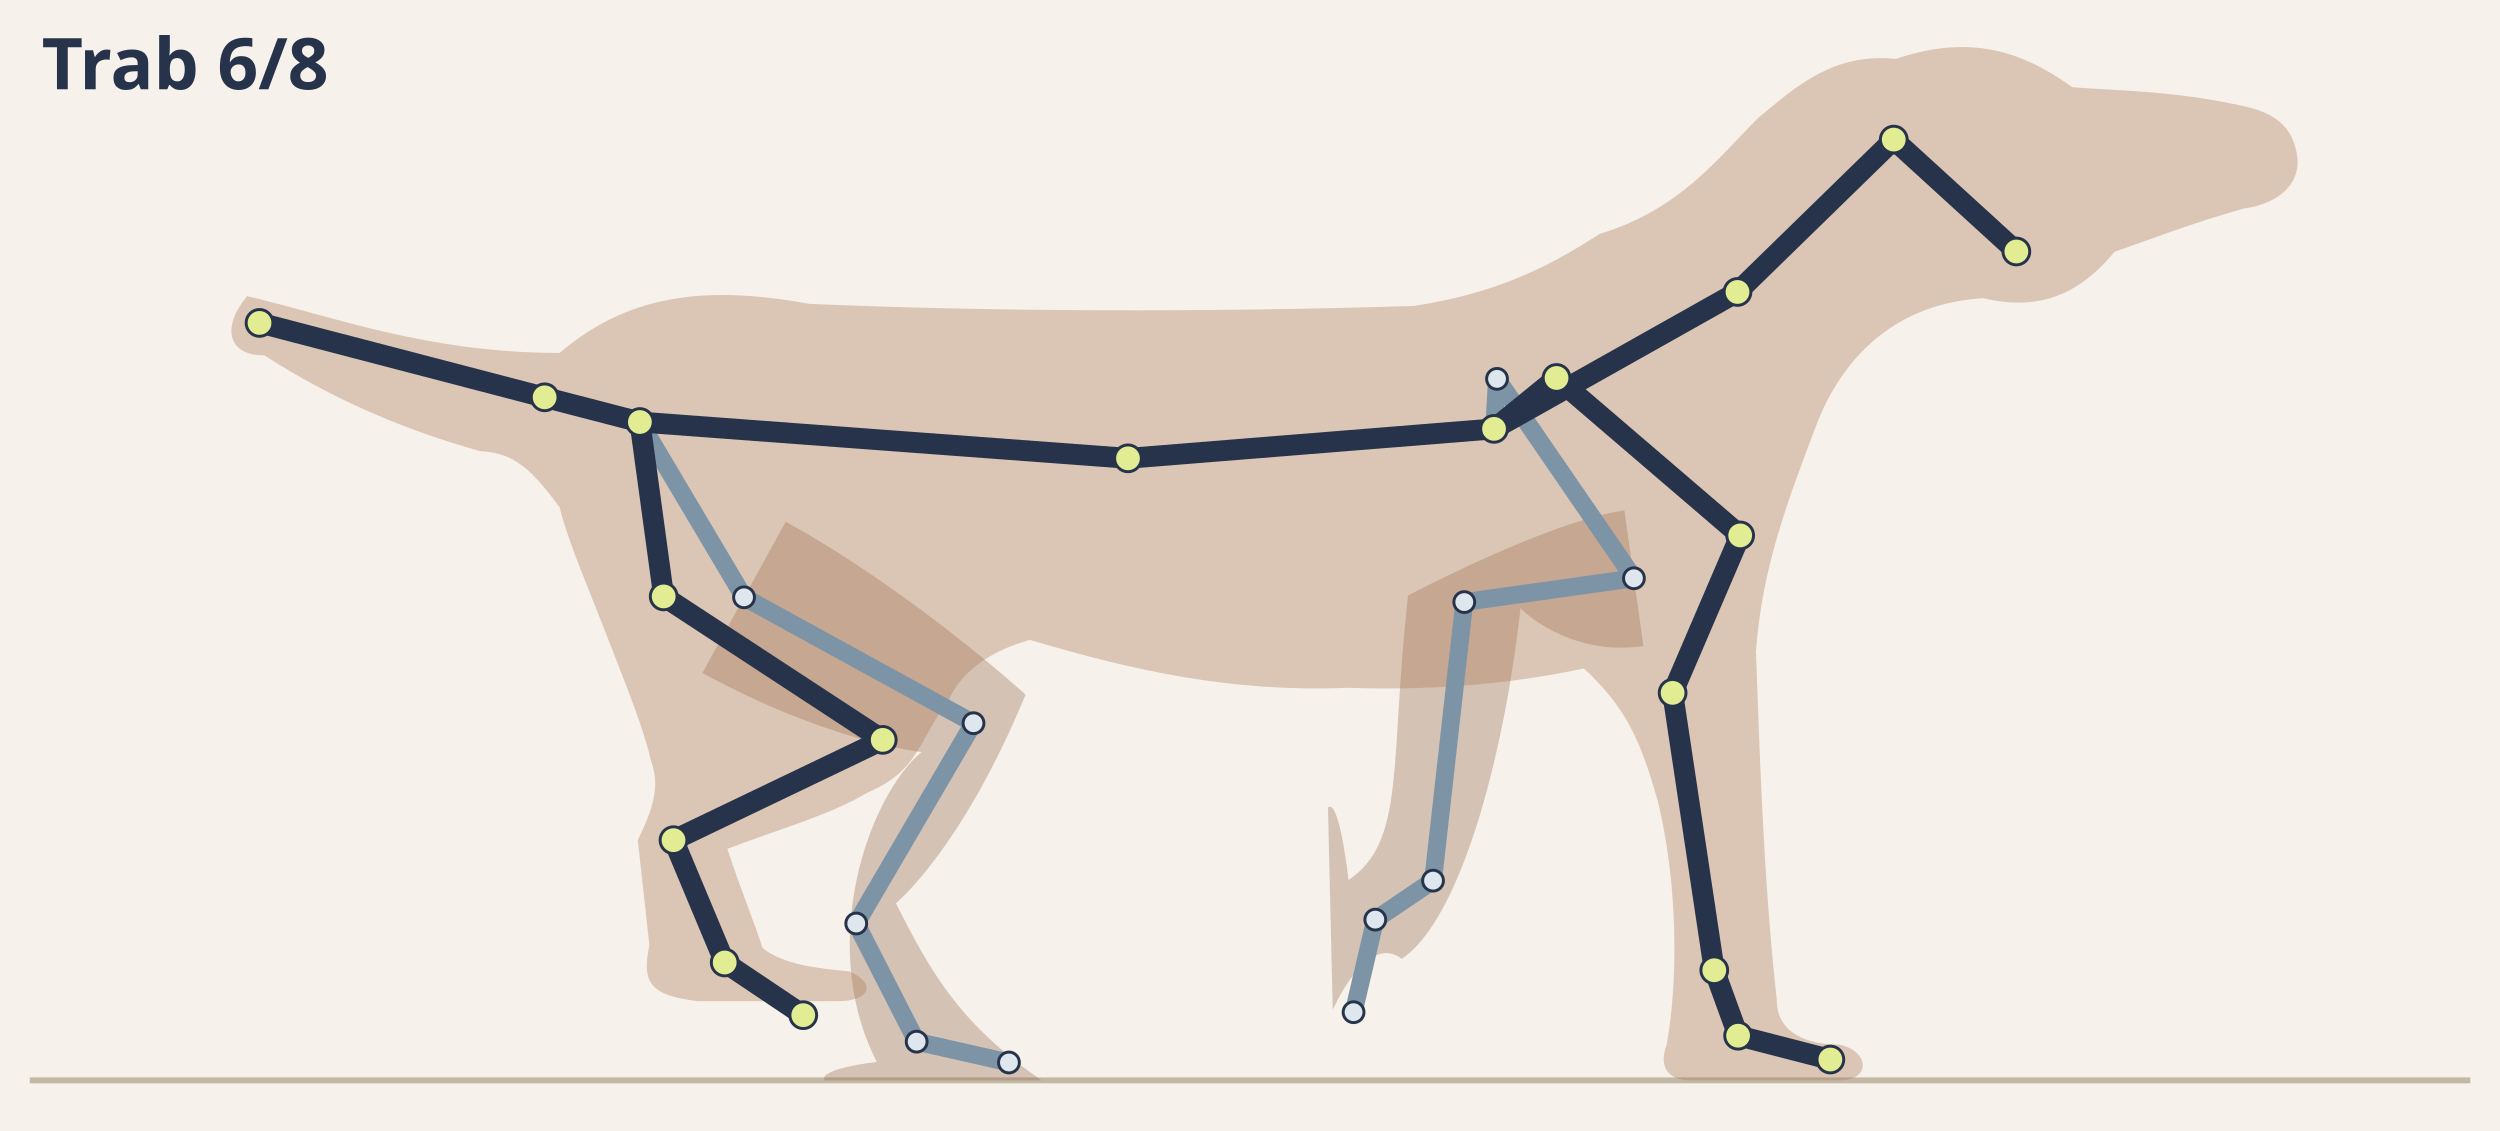
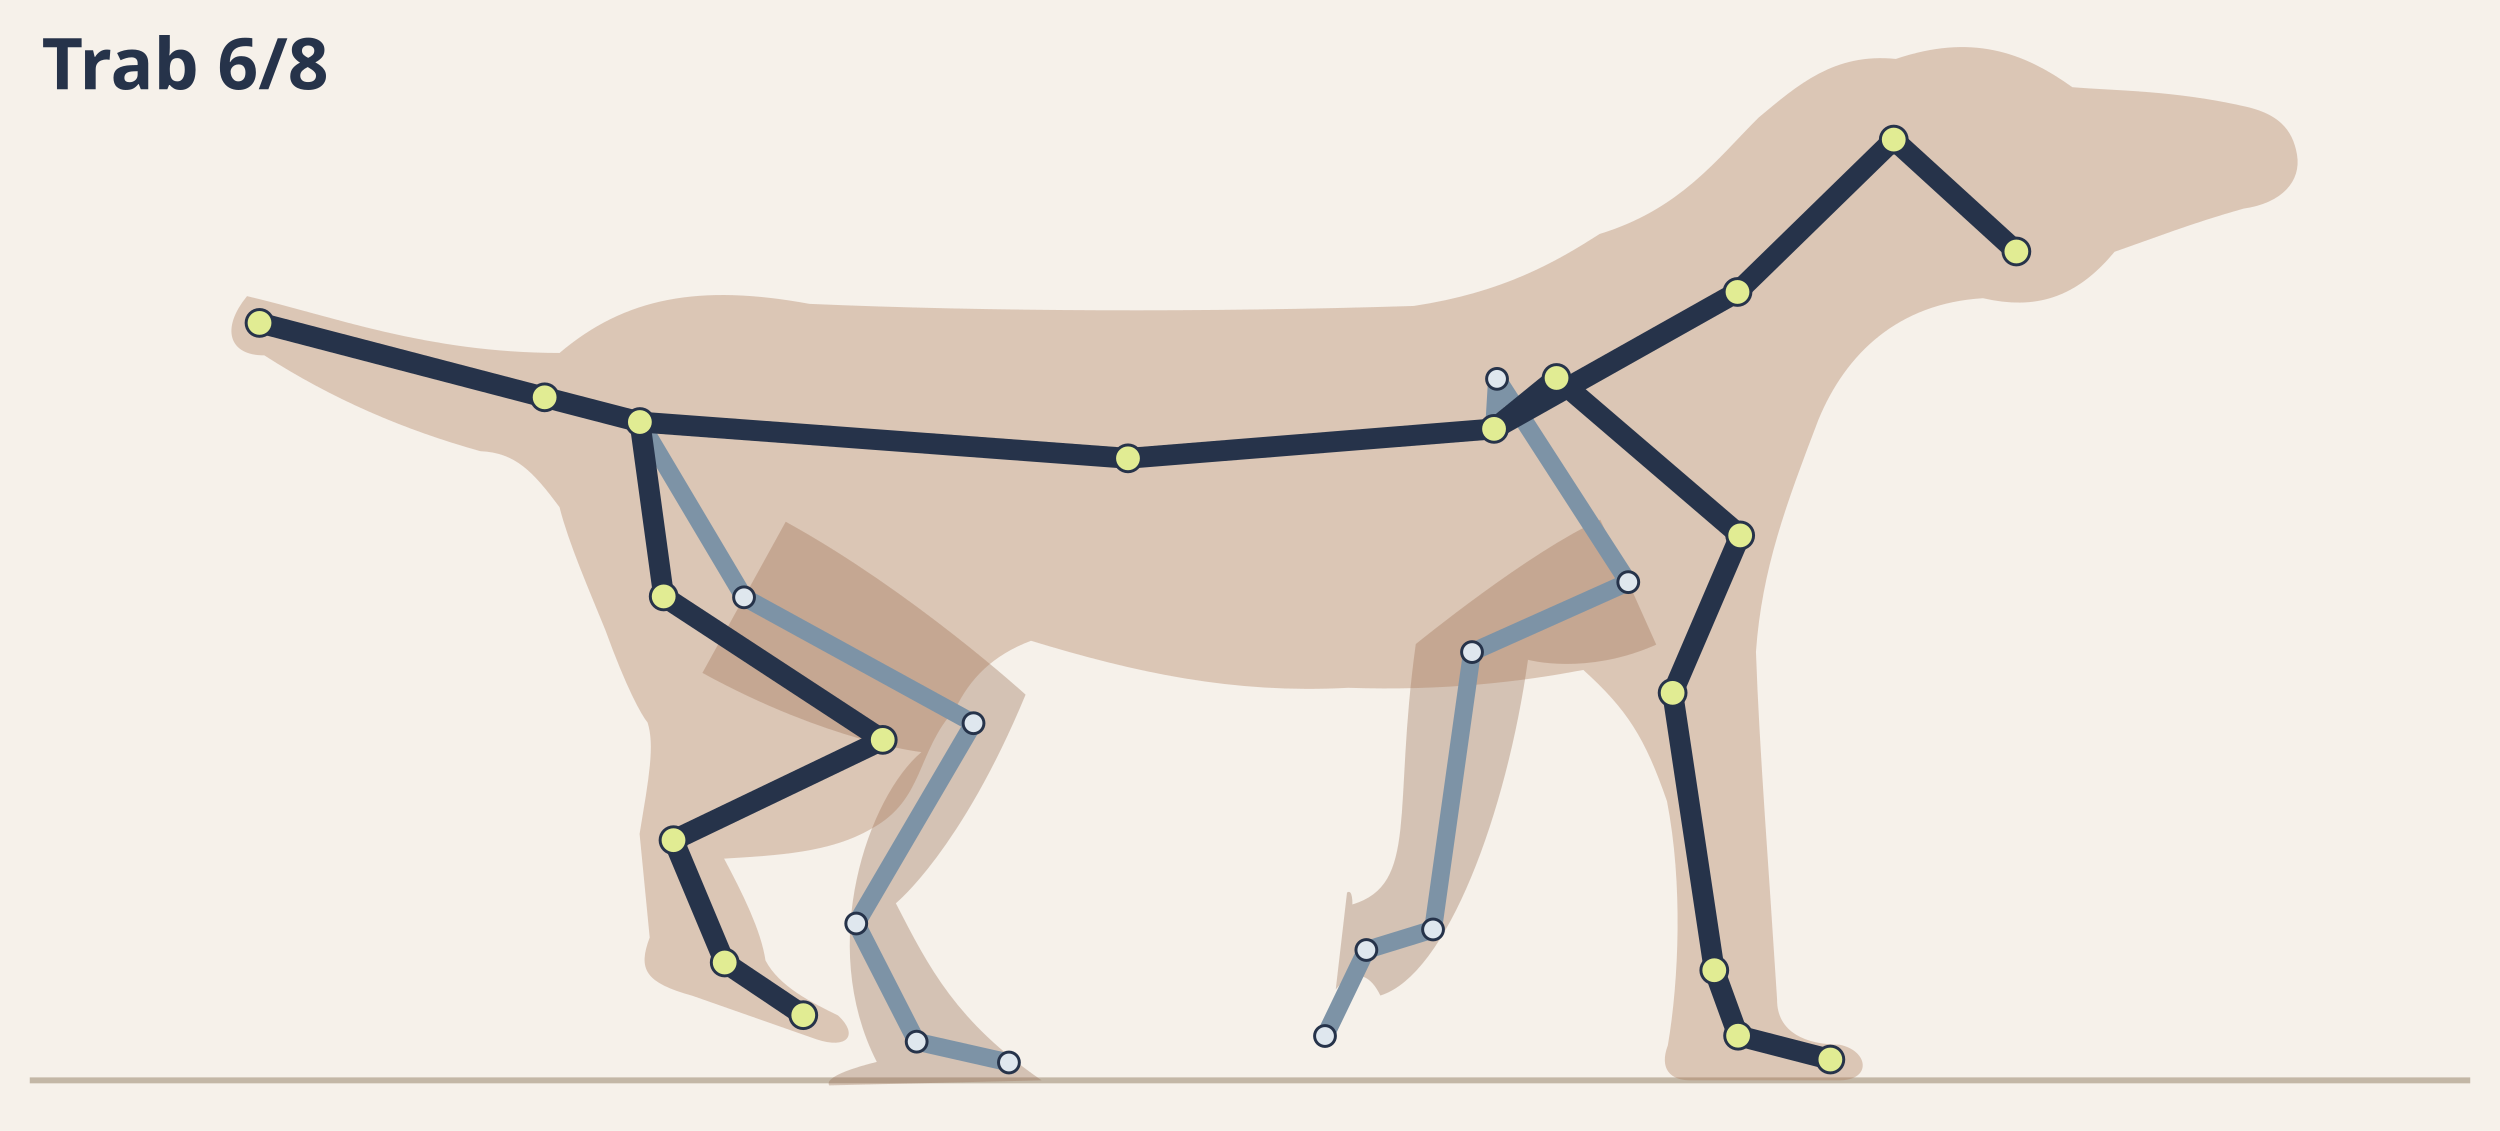
<svg xmlns="http://www.w3.org/2000/svg" viewBox="60 120 840 380">
  <rect x="60" y="120" width="840" height="380" fill="#f6f1ea" />
  <line x1="70" x2="890" y1="483" y2="483" stroke="#c3b7a6" stroke-width="2" />
-   <path d="M324 295.3C366.4 318.6 404.6 353.4 404.6 353.4C382.9 405.8 361 423.5 361 423.5C372.2 445.3 381.3 463.2 410 483L337 483C335 479 354.6 476.8 354.6 476.8C334.3 437.1 351.9 387.6 369.6 372.7C369.6 372.7 338.5 369.4 296 346.1Z" fill="#956b50" opacity="0.35" />
-   <path d="M612.2 337.1C586.5 340.7 570.9 324.4 570.9 324.4C565.1 375.9 550.4 429.1 531 442.2C519.2 433 507.8 459.3 507.8 459.3L506.2 391.3C510.1 388.2 513.1 415.7 513.1 415.7C532.5 402.6 526.8 376.3 533.1 320.1C533.1 320.1 580.2 295.1 605.8 291.5Z" fill="#956b50" opacity="0.35" />
-   <path d="M143 219.5C171.8 226.2 202.9 238.5 248 238.6C270 219.9 295 215.3 332 222.1C392 224.7 465 225 535 222.8C565 218.3 582.8 208 597.5 198.6C624.6 190.3 636.8 173.5 650.9 159.5C664.1 148.5 676.3 137.7 697 139.8C722.2 131.3 739.6 137.3 756.3 149.3C770.4 150.5 790.5 150.3 814.9 155.9C825 158.3 830.3 163 831.8 172C833.3 180.9 826.7 188.3 813.8 190.1C796.1 195.1 784.3 199.8 770.5 204.6C757.4 220.4 743.6 224.2 726.3 220.2C697.9 221.9 680.2 238.7 671 261C660.2 289.3 652 311.1 650 339C651.2 370.8 652.4 414.5 657 456C657 467 667 471 678 471C688 473 689 483 678 483L628 483C621 483 617 479 620 471C624 449 623.7 416.5 617 389C611.2 369 606.7 358.1 592.2 344.6C571 349.1 545 352.2 513 351.1C474 352.7 441 345.4 406 335C392.5 338.8 383 345.7 378.7 355.3C368 369.8 368.7 378.9 351.5 386.3C339.2 393.7 322.6 398.3 304.4 405.2C309.2 419.9 313.8 430.7 316.2 438.5C323.5 444.4 335.5 445.4 345.5 446.4C354.5 450.4 352.5 456.4 341.5 456.4L294.5 456.4C278.5 454.4 275.5 450.4 278.2 437.6L274.3 402.3C279.8 390.9 281.8 384 278.7 375.5C276.4 365 270.4 350.4 263 331.3C258 318.3 251 302.4 248 290.4C239 278.3 233.1 272.1 221.4 271.6C195.9 264.5 171.8 254.2 148.8 239.4C137 239.5 134 230.5 143 219.5Z" fill="#a87554" opacity="0.35" />
+   <path d="M324 295.3C366.4 318.6 404.6 353.4 404.6 353.4C382.9 405.8 361 423.5 361 423.5C372.2 445.3 381.3 463.2 410 483L338.6 484.7C336.4 481 354.6 476.8 354.6 476.8C334.3 437.1 351.9 387.6 369.6 372.7C369.6 372.7 338.5 369.4 296 346.1Z" fill="#956b50" opacity="0.35" />
+   <path d="M616.5 336.6C592.9 347.1 573.4 341.7 573.4 341.7C566.2 393 546.2 447.6 523.8 454.5C517.2 440.9 508.8 452.5 508.8 452.5L512.6 419.9C514.6 418.5 514.4 423.9 514.4 423.9C536.8 417.1 527.9 392.4 535.7 336.4C535.7 336.4 574.1 305.1 597.7 294.6Z" fill="#956b50" opacity="0.35" />
+   <path d="M143 219.5C171.8 226.2 202.9 238.5 248 238.6C270 219.9 295 215.3 332 222.1C392 224.7 465 225 535 222.8C565 218.3 582.8 208 597.5 198.6C624.6 190.3 636.8 173.5 650.9 159.5C664.1 148.5 676.3 137.7 697 139.8C722.2 131.3 739.6 137.3 756.3 149.3C770.4 150.5 790.5 150.3 814.9 155.9C825 158.3 830.3 163 831.8 172C833.3 180.9 826.7 188.3 813.8 190.1C796.1 195.1 784.3 199.8 770.5 204.6C757.4 220.4 743.6 224.2 726.3 220.2C697.9 221.9 680.2 238.7 671 261C660.2 289.3 652 311.1 650 339C651.1 371.4 654.4 412.8 657.1 455.8C657 467 667 471 678 471C688 473 689 483 678 483L628.2 483C621.3 483.1 617.4 479.2 620.4 471.2C624.1 449.5 625.5 416.8 620.1 389.2C612.7 367.8 606.7 358.4 592 345.1C571 349.1 545 352.2 513 351.1C474.1 353.2 441.2 345.9 406.4 335.3C393.5 340.2 385.9 348 381 358.2C367.8 372.6 370.7 388.8 352.7 398.5C339 406.5 321.3 407.4 303.3 408.5C309.6 420.4 315.7 432.6 317.2 442.7C321.8 451.5 332.6 456.8 341.6 461.2C348.7 467.8 344.7 472.7 334.3 469.2L292.7 454.6C276.8 450.2 274.2 445.8 278.3 435L274.9 400.2C278.1 381 280 370.5 277.6 362.8C275.4 360.1 270.4 351 263.4 331.7C258 318.4 251 302.4 248 290.4C239 278.3 233.1 272.1 221.4 271.6C195.9 264.5 171.8 254.2 148.8 239.4C137 239.5 134 230.5 143 219.5Z" fill="#a87554" opacity="0.35" />
  <line x1="275" y1="261.8" x2="310" y2="320.7" stroke="#7d93a6" stroke-width="6" stroke-linecap="round" />
  <line x1="310" y1="320.7" x2="387.1" y2="363" stroke="#7d93a6" stroke-width="6" stroke-linecap="round" />
  <line x1="387.1" y1="363" x2="347.7" y2="430.3" stroke="#7d93a6" stroke-width="6" stroke-linecap="round" />
  <line x1="347.7" y1="430.3" x2="368" y2="470" stroke="#7d93a6" stroke-width="6" stroke-linecap="round" />
  <line x1="368" y1="470" x2="399" y2="477" stroke="#7d93a6" stroke-width="6" stroke-linecap="round" />
  <line x1="562" y1="264.1" x2="563" y2="247.3" stroke="#7d93a6" stroke-width="6" stroke-linecap="round" />
-   <line x1="563" y1="247.3" x2="609" y2="314.3" stroke="#7d93a6" stroke-width="6" stroke-linecap="round" />
-   <line x1="609" y1="314.3" x2="552" y2="322.3" stroke="#7d93a6" stroke-width="6" stroke-linecap="round" />
-   <line x1="552" y1="322.3" x2="541.5" y2="415.9" stroke="#7d93a6" stroke-width="6" stroke-linecap="round" />
-   <line x1="541.5" y1="415.9" x2="522.1" y2="429" stroke="#7d93a6" stroke-width="6" stroke-linecap="round" />
-   <line x1="522.1" y1="429" x2="514.8" y2="460.1" stroke="#7d93a6" stroke-width="6" stroke-linecap="round" />
+   <line x1="563" y1="247.3" x2="607.1" y2="315.6" stroke="#7d93a6" stroke-width="6" stroke-linecap="round" />
+   <line x1="607.1" y1="315.6" x2="554.6" y2="339.1" stroke="#7d93a6" stroke-width="6" stroke-linecap="round" />
+   <line x1="554.6" y1="339.1" x2="541.5" y2="432.3" stroke="#7d93a6" stroke-width="6" stroke-linecap="round" />
+   <line x1="541.5" y1="432.3" x2="519.1" y2="439.2" stroke="#7d93a6" stroke-width="6" stroke-linecap="round" />
+   <line x1="519.1" y1="439.2" x2="505.2" y2="468.1" stroke="#7d93a6" stroke-width="6" stroke-linecap="round" />
  <line x1="147.2" y1="228.5" x2="243" y2="253.5" stroke="#26334a" stroke-width="7" stroke-linecap="round" />
  <line x1="243" y1="253.5" x2="275" y2="261.8" stroke="#26334a" stroke-width="7" stroke-linecap="round" />
  <line x1="275" y1="261.8" x2="439" y2="274" stroke="#26334a" stroke-width="7" stroke-linecap="round" />
  <line x1="439" y1="274" x2="562" y2="264.1" stroke="#26334a" stroke-width="7" stroke-linecap="round" />
  <line x1="562" y1="264.1" x2="643.8" y2="218.1" stroke="#26334a" stroke-width="7" stroke-linecap="round" />
  <line x1="643.8" y1="218.1" x2="696.3" y2="166.9" stroke="#26334a" stroke-width="7" stroke-linecap="round" />
  <line x1="696.3" y1="166.9" x2="737.5" y2="204.5" stroke="#26334a" stroke-width="7" stroke-linecap="round" />
  <line x1="275" y1="261.8" x2="283" y2="320.4" stroke="#26334a" stroke-width="7" stroke-linecap="round" />
  <line x1="283" y1="320.4" x2="356.6" y2="368.6" stroke="#26334a" stroke-width="7" stroke-linecap="round" />
  <line x1="356.6" y1="368.6" x2="286.3" y2="402.3" stroke="#26334a" stroke-width="7" stroke-linecap="round" />
  <line x1="286.3" y1="402.3" x2="303.5" y2="443.4" stroke="#26334a" stroke-width="7" stroke-linecap="round" />
  <line x1="303.5" y1="443.4" x2="329.9" y2="461.1" stroke="#26334a" stroke-width="7" stroke-linecap="round" />
  <line x1="562" y1="264.1" x2="583" y2="247" stroke="#26334a" stroke-width="7" stroke-linecap="round" />
  <line x1="583" y1="247" x2="644.7" y2="299.9" stroke="#26334a" stroke-width="7" stroke-linecap="round" />
  <line x1="644.7" y1="299.9" x2="622" y2="352.8" stroke="#26334a" stroke-width="7" stroke-linecap="round" />
  <line x1="622" y1="352.8" x2="636" y2="446" stroke="#26334a" stroke-width="7" stroke-linecap="round" />
  <line x1="636" y1="446" x2="644" y2="468" stroke="#26334a" stroke-width="7" stroke-linecap="round" />
  <line x1="644" y1="468" x2="675" y2="476" stroke="#26334a" stroke-width="7" stroke-linecap="round" />
  <circle cx="147.2" cy="228.5" r="4.5" fill="#e1ec93" stroke="#26334a" stroke-width="1" />
  <circle cx="243" cy="253.5" r="4.5" fill="#e1ec93" stroke="#26334a" stroke-width="1" />
  <circle cx="275" cy="261.8" r="4.5" fill="#e1ec93" stroke="#26334a" stroke-width="1" />
  <circle cx="439" cy="274" r="4.5" fill="#e1ec93" stroke="#26334a" stroke-width="1" />
  <circle cx="562" cy="264.1" r="4.5" fill="#e1ec93" stroke="#26334a" stroke-width="1" />
  <circle cx="643.8" cy="218.1" r="4.5" fill="#e1ec93" stroke="#26334a" stroke-width="1" />
  <circle cx="696.3" cy="166.9" r="4.5" fill="#e1ec93" stroke="#26334a" stroke-width="1" />
  <circle cx="737.5" cy="204.5" r="4.5" fill="#e1ec93" stroke="#26334a" stroke-width="1" />
  <circle cx="583" cy="247" r="4.5" fill="#e1ec93" stroke="#26334a" stroke-width="1" />
  <circle cx="644.7" cy="299.9" r="4.5" fill="#e1ec93" stroke="#26334a" stroke-width="1" />
  <circle cx="622" cy="352.8" r="4.5" fill="#e1ec93" stroke="#26334a" stroke-width="1" />
  <circle cx="636" cy="446" r="4.5" fill="#e1ec93" stroke="#26334a" stroke-width="1" />
  <circle cx="644" cy="468" r="4.5" fill="#e1ec93" stroke="#26334a" stroke-width="1" />
  <circle cx="675" cy="476" r="4.5" fill="#e1ec93" stroke="#26334a" stroke-width="1" />
  <circle cx="283" cy="320.4" r="4.5" fill="#e1ec93" stroke="#26334a" stroke-width="1" />
  <circle cx="356.6" cy="368.6" r="4.5" fill="#e1ec93" stroke="#26334a" stroke-width="1" />
  <circle cx="286.3" cy="402.3" r="4.5" fill="#e1ec93" stroke="#26334a" stroke-width="1" />
  <circle cx="303.5" cy="443.4" r="4.5" fill="#e1ec93" stroke="#26334a" stroke-width="1" />
  <circle cx="329.9" cy="461.1" r="4.5" fill="#e1ec93" stroke="#26334a" stroke-width="1" />
  <circle cx="563" cy="247.3" r="3.5" fill="#dfe7ee" stroke="#26334a" stroke-width="1" />
-   <circle cx="609" cy="314.3" r="3.5" fill="#dfe7ee" stroke="#26334a" stroke-width="1" />
-   <circle cx="552" cy="322.3" r="3.5" fill="#dfe7ee" stroke="#26334a" stroke-width="1" />
-   <circle cx="541.5" cy="415.9" r="3.5" fill="#dfe7ee" stroke="#26334a" stroke-width="1" />
-   <circle cx="522.1" cy="429" r="3.5" fill="#dfe7ee" stroke="#26334a" stroke-width="1" />
-   <circle cx="514.8" cy="460.1" r="3.5" fill="#dfe7ee" stroke="#26334a" stroke-width="1" />
+   <circle cx="607.1" cy="315.6" r="3.5" fill="#dfe7ee" stroke="#26334a" stroke-width="1" />
+   <circle cx="554.6" cy="339.1" r="3.5" fill="#dfe7ee" stroke="#26334a" stroke-width="1" />
+   <circle cx="541.5" cy="432.3" r="3.5" fill="#dfe7ee" stroke="#26334a" stroke-width="1" />
+   <circle cx="519.1" cy="439.2" r="3.5" fill="#dfe7ee" stroke="#26334a" stroke-width="1" />
+   <circle cx="505.2" cy="468.1" r="3.5" fill="#dfe7ee" stroke="#26334a" stroke-width="1" />
  <circle cx="310" cy="320.7" r="3.5" fill="#dfe7ee" stroke="#26334a" stroke-width="1" />
  <circle cx="387.1" cy="363" r="3.5" fill="#dfe7ee" stroke="#26334a" stroke-width="1" />
  <circle cx="347.7" cy="430.3" r="3.5" fill="#dfe7ee" stroke="#26334a" stroke-width="1" />
  <circle cx="368" cy="470" r="3.5" fill="#dfe7ee" stroke="#26334a" stroke-width="1" />
  <circle cx="399" cy="477" r="3.5" fill="#dfe7ee" stroke="#26334a" stroke-width="1" />
  <text x="74" y="150" font-family="sans-serif" font-size="24" font-weight="700" fill="#26334a">Trab 6/8</text>
</svg>
